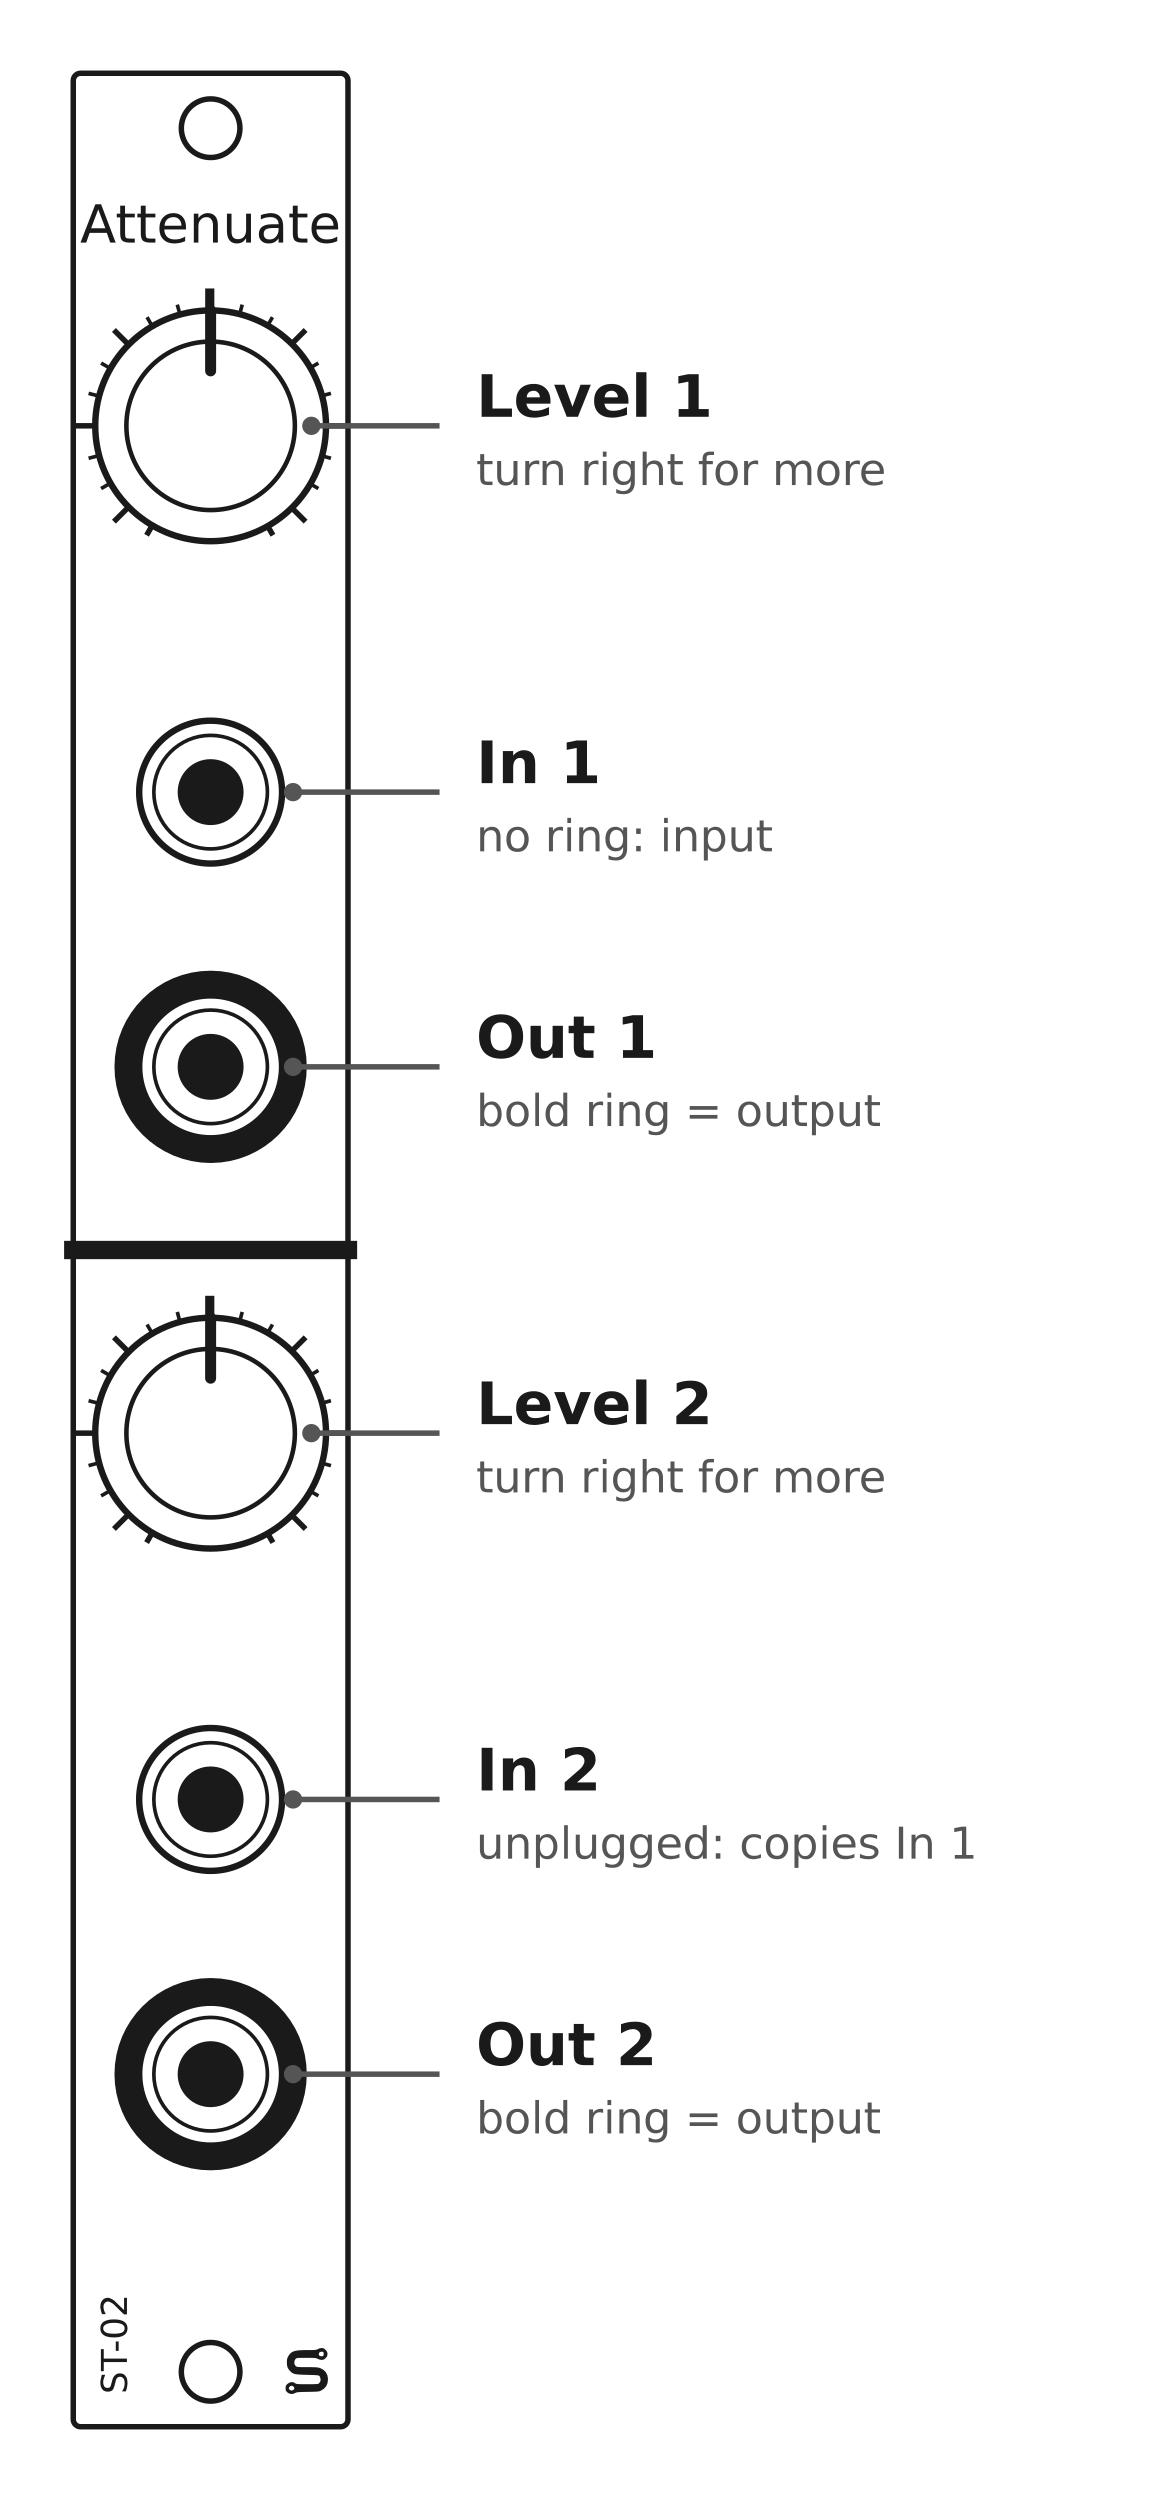
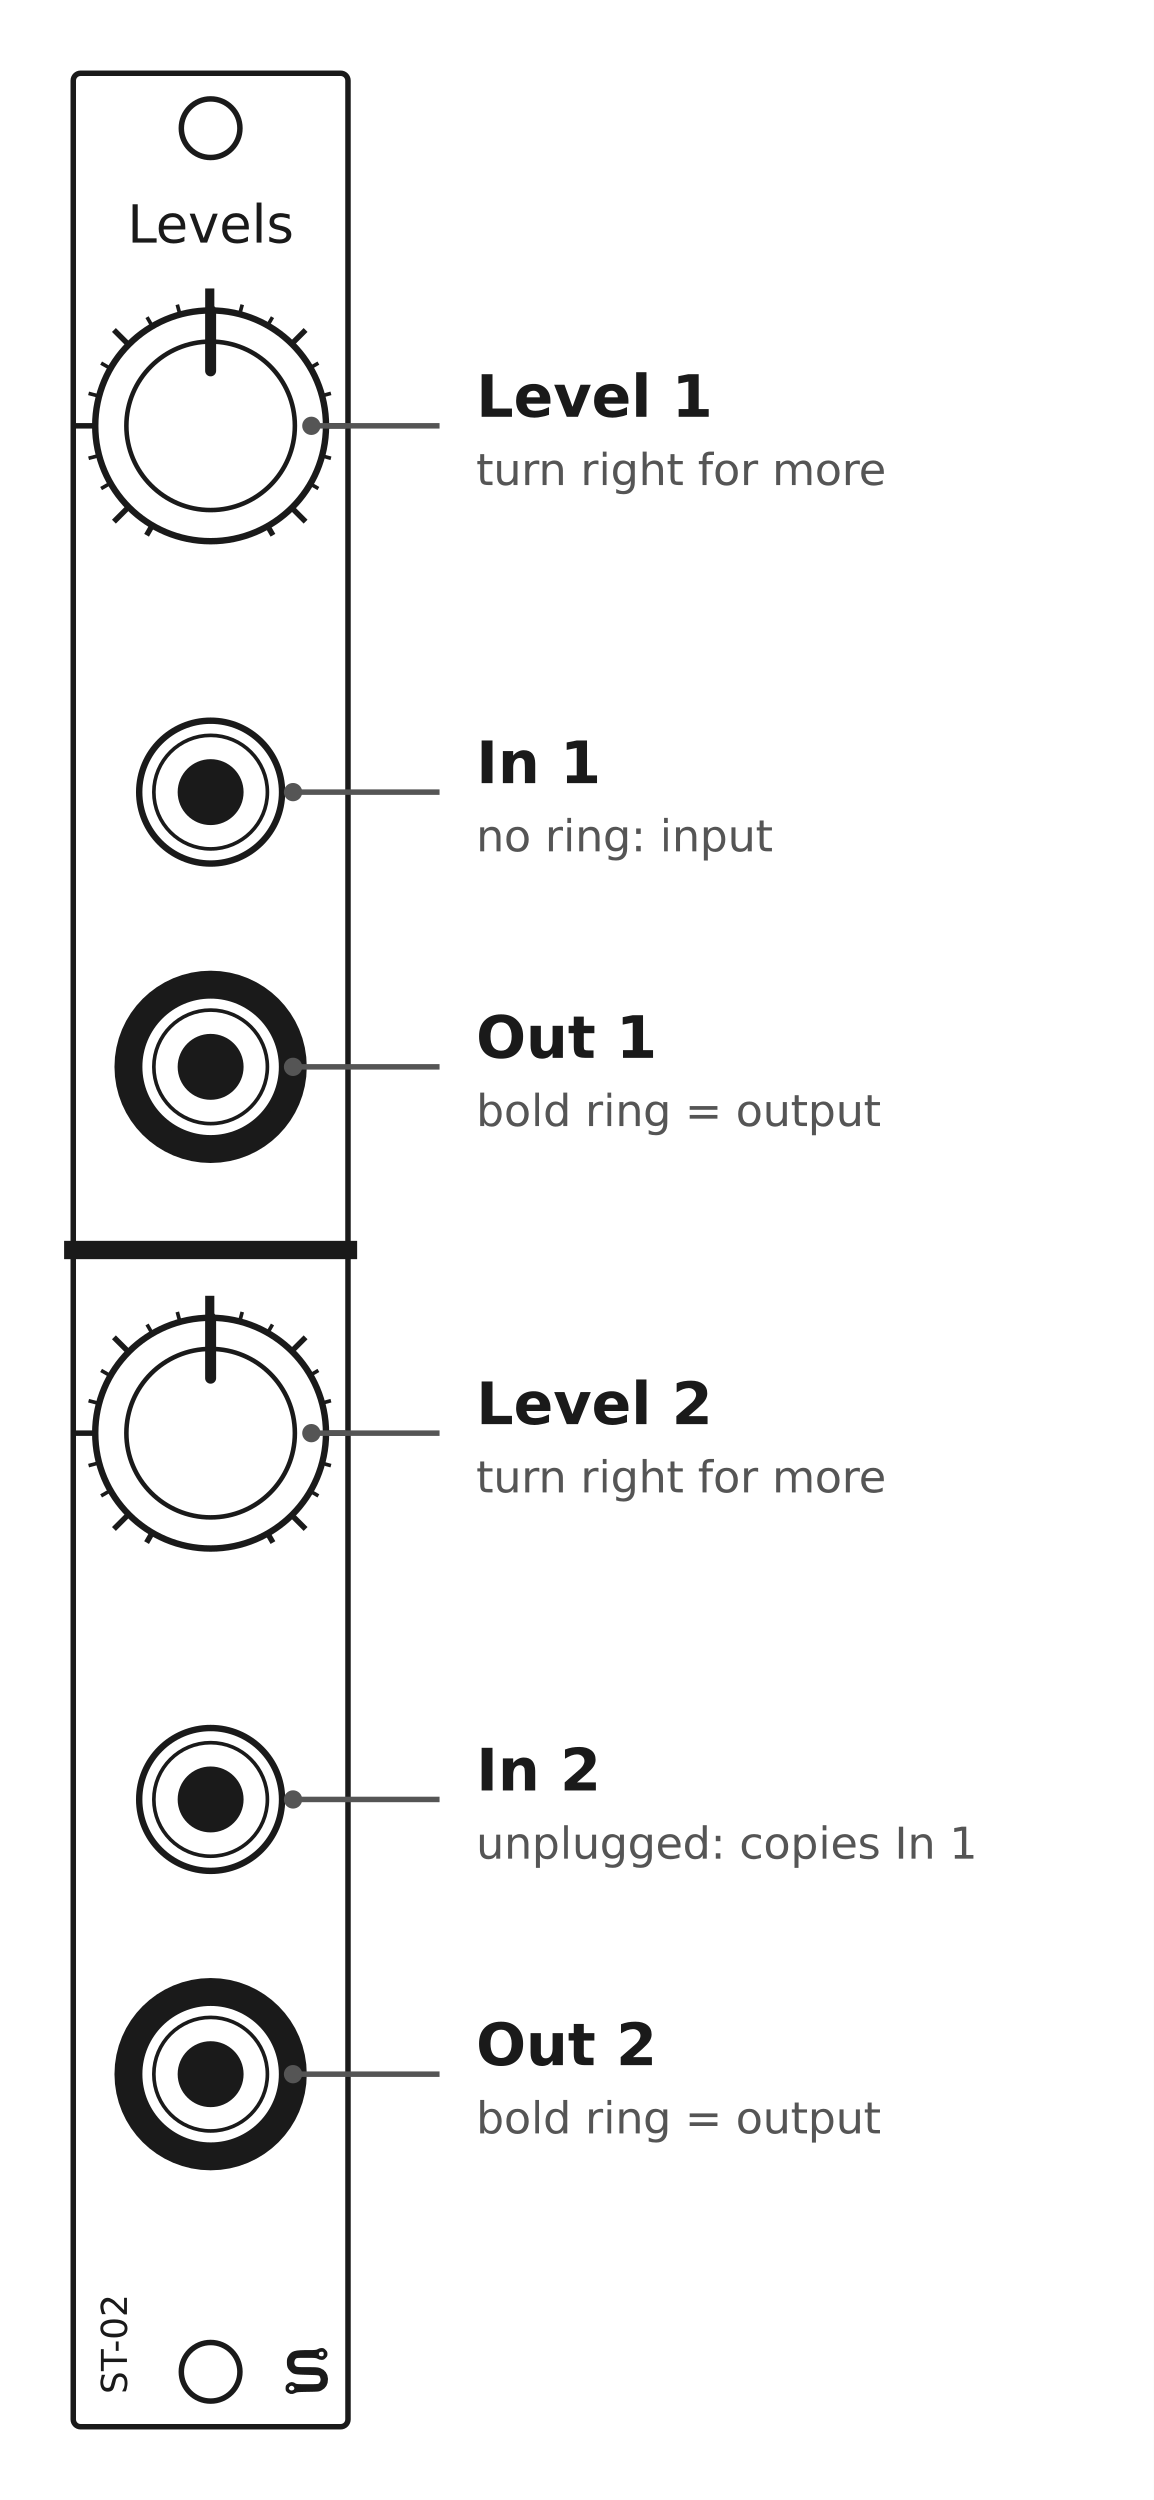
<svg xmlns="http://www.w3.org/2000/svg" viewBox="138.5 19.25 63.0 136.5" width="252" height="546">
  <rect x="138.5" y="19.25" width="63.0" height="136.5" fill="#fff" />
  <rect x="142.5" y="23.25" width="15.0" height="128.5" rx="0.4" fill="#fff" stroke="#1a1a1a" stroke-width="0.3" />
  <polygon points="156.142,147.459 156.206,147.489 156.278,147.554 156.279,147.555 156.342,147.63 156.372,147.698 156.379,147.78 156.371,147.865 156.34,147.932 156.279,148.001 156.206,148.065 156.138,148.094 156.06,148.101 155.947,148.084 155.849,148.044 155.812,148.024 155.769,148.01 155.711,148 155.631,147.993 155.517,147.99 155.363,147.988 155.226,147.988 155.041,147.988 154.903,147.99 154.805,147.993 154.739,147.999 154.695,148.009 154.665,148.025 154.642,148.045 154.634,148.053 154.584,148.142 154.568,148.248 154.587,148.351 154.64,148.431 154.647,148.438 154.676,148.458 154.71,148.472 154.757,148.483 154.826,148.49 154.925,148.494 155.062,148.496 155.246,148.496 155.281,148.496 155.479,148.497 155.629,148.499 155.743,148.504 155.829,148.512 155.898,148.524 155.958,148.541 155.995,148.554 156.162,148.644 156.289,148.772 156.372,148.931 156.406,149.118 156.407,149.154 156.386,149.355 156.32,149.522 156.208,149.658 156.06,149.759 156.01,149.784 155.963,149.804 155.912,149.818 155.848,149.828 155.761,149.834 155.642,149.839 155.483,149.843 155.31,149.846 155.107,149.85 154.951,149.854 154.836,149.86 154.753,149.867 154.694,149.878 154.652,149.892 154.619,149.909 154.487,149.96 154.353,149.957 154.228,149.904 154.193,149.876 154.131,149.815 154.102,149.759 154.093,149.68 154.093,149.651 154.271,149.651 154.274,149.675 154.321,149.741 154.396,149.771 154.482,149.76 154.537,149.73 154.571,149.675 154.563,149.611 154.522,149.553 154.457,149.517 154.42,149.512 154.348,149.533 154.293,149.586 154.271,149.651 154.093,149.651 154.093,149.647 154.098,149.556 154.12,149.493 154.173,149.433 154.197,149.41 154.311,149.336 154.433,149.311 154.549,149.335 154.609,149.371 154.636,149.39 154.67,149.404 154.717,149.414 154.786,149.421 154.885,149.425 155.022,149.427 155.205,149.427 155.276,149.427 155.475,149.427 155.625,149.426 155.734,149.422 155.811,149.417 155.862,149.408 155.895,149.396 155.919,149.379 155.927,149.372 155.992,149.27 156.007,149.153 155.973,149.035 155.945,148.99 155.928,148.971 155.903,148.957 155.863,148.946 155.8,148.938 155.707,148.931 155.577,148.926 155.401,148.921 155.274,148.917 155.046,148.911 154.866,148.903 154.727,148.891 154.621,148.875 154.539,148.853 154.473,148.822 154.415,148.781 154.358,148.728 154.349,148.72 154.256,148.613 154.199,148.507 154.171,148.384 154.164,148.242 154.167,148.121 154.18,148.034 154.208,147.959 154.241,147.898 154.292,147.822 155.908,147.822 155.948,147.878 156.033,147.902 156.057,147.903 156.127,147.895 156.16,147.862 156.169,147.835 156.175,147.756 156.167,147.706 156.144,147.666 156.095,147.653 156.045,147.655 155.97,147.67 155.929,147.709 155.916,147.739 155.908,147.822 154.292,147.822 154.308,147.798 154.382,147.72 154.471,147.66 154.582,147.618 154.722,147.589 154.9,147.573 155.123,147.565 155.262,147.564 155.446,147.564 155.583,147.562 155.682,147.557 155.751,147.549 155.8,147.537 155.837,147.52 155.857,147.508 155.958,147.466 156.06,147.452 156.142,147.459" fill="#1a1a1a" />
  <circle cx="150.0" cy="77.5" r="3.0" fill="none" stroke="#1a1a1a" stroke-width="4.5" />
  <circle cx="150.0" cy="132.5" r="3.0" fill="none" stroke="#1a1a1a" stroke-width="4.5" />
  <line x1="142.5" y1="87.5" x2="157.5" y2="87.5" stroke="#1a1a1a" stroke-width="1.0" stroke-linecap="square" />
  <line x1="146.453" y1="42.5" x2="142.703" y2="42.5" stroke="#1a1a1a" stroke-width="0.3" stroke-linecap="square" />
  <line x1="146.453" y1="97.5" x2="142.703" y2="97.5" stroke="#1a1a1a" stroke-width="0.3" stroke-linecap="square" />
  <line x1="146.572" y1="41.594" x2="143.433" y2="40.753" stroke="#1a1a1a" stroke-width="0.2" stroke-linecap="square" />
  <line x1="146.572" y1="43.406" x2="143.433" y2="44.247" stroke="#1a1a1a" stroke-width="0.2" stroke-linecap="square" />
  <line x1="146.572" y1="96.594" x2="143.433" y2="95.753" stroke="#1a1a1a" stroke-width="0.2" stroke-linecap="square" />
  <line x1="146.572" y1="98.406" x2="143.433" y2="99.247" stroke="#1a1a1a" stroke-width="0.2" stroke-linecap="square" />
  <line x1="146.922" y1="40.75" x2="144.107" y2="39.125" stroke="#1a1a1a" stroke-width="0.2" stroke-linecap="square" />
  <line x1="146.922" y1="44.25" x2="144.107" y2="45.875" stroke="#1a1a1a" stroke-width="0.2" stroke-linecap="square" />
  <line x1="146.922" y1="95.75" x2="144.107" y2="94.125" stroke="#1a1a1a" stroke-width="0.2" stroke-linecap="square" />
  <line x1="146.922" y1="99.25" x2="144.107" y2="100.875" stroke="#1a1a1a" stroke-width="0.2" stroke-linecap="square" />
  <line x1="147.478" y1="40.025" x2="144.826" y2="37.373" stroke="#1a1a1a" stroke-width="0.3" stroke-linecap="square" />
  <line x1="147.478" y1="44.975" x2="144.826" y2="47.627" stroke="#1a1a1a" stroke-width="0.3" stroke-linecap="square" />
  <line x1="147.478" y1="95.025" x2="144.826" y2="92.373" stroke="#1a1a1a" stroke-width="0.3" stroke-linecap="square" />
  <line x1="147.478" y1="99.975" x2="144.826" y2="102.627" stroke="#1a1a1a" stroke-width="0.3" stroke-linecap="square" />
  <line x1="148.203" y1="39.469" x2="146.578" y2="36.654" stroke="#1a1a1a" stroke-width="0.2" stroke-linecap="square" />
  <line x1="148.203" y1="45.531" x2="146.578" y2="48.346" stroke="#1a1a1a" stroke-width="0.3" stroke-linecap="square" />
  <line x1="148.203" y1="94.469" x2="146.578" y2="91.654" stroke="#1a1a1a" stroke-width="0.2" stroke-linecap="square" />
  <line x1="148.203" y1="100.531" x2="146.578" y2="103.346" stroke="#1a1a1a" stroke-width="0.3" stroke-linecap="square" />
  <line x1="149.047" y1="39.119" x2="148.206" y2="35.98" stroke="#1a1a1a" stroke-width="0.2" stroke-linecap="square" />
  <line x1="149.047" y1="94.119" x2="148.206" y2="90.98" stroke="#1a1a1a" stroke-width="0.2" stroke-linecap="square" />
  <line x1="149.953" y1="39.0" x2="149.953" y2="35.25" stroke="#1a1a1a" stroke-width="0.5" stroke-linecap="square" />
  <line x1="149.953" y1="94.0" x2="149.953" y2="90.25" stroke="#1a1a1a" stroke-width="0.5" stroke-linecap="square" />
  <line x1="150.859" y1="39.119" x2="151.7" y2="35.98" stroke="#1a1a1a" stroke-width="0.2" stroke-linecap="square" />
  <line x1="150.859" y1="94.119" x2="151.7" y2="90.98" stroke="#1a1a1a" stroke-width="0.2" stroke-linecap="square" />
  <line x1="151.703" y1="39.469" x2="153.328" y2="36.654" stroke="#1a1a1a" stroke-width="0.2" stroke-linecap="square" />
  <line x1="151.703" y1="45.531" x2="153.328" y2="48.346" stroke="#1a1a1a" stroke-width="0.3" stroke-linecap="square" />
  <line x1="151.703" y1="94.469" x2="153.328" y2="91.654" stroke="#1a1a1a" stroke-width="0.2" stroke-linecap="square" />
  <line x1="151.703" y1="100.531" x2="153.328" y2="103.346" stroke="#1a1a1a" stroke-width="0.3" stroke-linecap="square" />
  <line x1="152.428" y1="40.025" x2="155.079" y2="37.373" stroke="#1a1a1a" stroke-width="0.3" stroke-linecap="square" />
  <line x1="152.428" y1="44.975" x2="155.079" y2="47.627" stroke="#1a1a1a" stroke-width="0.3" stroke-linecap="square" />
  <line x1="152.428" y1="95.025" x2="155.079" y2="92.373" stroke="#1a1a1a" stroke-width="0.3" stroke-linecap="square" />
  <line x1="152.428" y1="99.975" x2="155.079" y2="102.627" stroke="#1a1a1a" stroke-width="0.3" stroke-linecap="square" />
  <line x1="152.984" y1="40.75" x2="155.798" y2="39.125" stroke="#1a1a1a" stroke-width="0.2" stroke-linecap="square" />
  <line x1="152.984" y1="44.25" x2="155.798" y2="45.875" stroke="#1a1a1a" stroke-width="0.2" stroke-linecap="square" />
  <line x1="152.984" y1="95.75" x2="155.798" y2="94.125" stroke="#1a1a1a" stroke-width="0.2" stroke-linecap="square" />
  <line x1="152.984" y1="99.25" x2="155.798" y2="100.875" stroke="#1a1a1a" stroke-width="0.2" stroke-linecap="square" />
  <line x1="153.334" y1="41.594" x2="156.473" y2="40.753" stroke="#1a1a1a" stroke-width="0.2" stroke-linecap="square" />
  <line x1="153.334" y1="43.406" x2="156.473" y2="44.247" stroke="#1a1a1a" stroke-width="0.2" stroke-linecap="square" />
  <line x1="153.334" y1="96.594" x2="156.473" y2="95.753" stroke="#1a1a1a" stroke-width="0.2" stroke-linecap="square" />
  <line x1="153.334" y1="98.406" x2="156.473" y2="99.247" stroke="#1a1a1a" stroke-width="0.2" stroke-linecap="square" />
  <line x1="153.453" y1="42.5" x2="157.203" y2="42.5" stroke="#1a1a1a" stroke-width="0.3" stroke-linecap="square" />
  <line x1="153.453" y1="97.5" x2="157.203" y2="97.5" stroke="#1a1a1a" stroke-width="0.3" stroke-linecap="square" />
  <text x="144.75" y="149.96" font-family="DejaVu Sans, Helvetica, Arial, sans-serif" font-size="1.955" fill="#1a1a1a" text-anchor="start" dominant-baseline="central" transform="rotate(-90.0 144.75 149.9597)">ST-02</text>
-   <text x="150.0" y="31.5" font-family="DejaVu Sans, Helvetica, Arial, sans-serif" font-size="2.875" fill="#1a1a1a" text-anchor="middle" dominant-baseline="central">Attenuate</text>
+   <text x="150.0" y="31.5" font-family="DejaVu Sans, Helvetica, Arial, sans-serif" font-size="2.875" fill="#1a1a1a" text-anchor="middle" dominant-baseline="central">Levels</text>
  <circle cx="150.0" cy="148.75" r="1.6" fill="#fff" stroke="#1a1a1a" stroke-width="0.3" />
  <circle cx="150.0" cy="77.5" r="3.9" fill="#fff" stroke="#1a1a1a" stroke-width="0.35" />
  <circle cx="150.0" cy="77.5" r="3.1" fill="none" stroke="#1a1a1a" stroke-width="0.2" />
  <circle cx="150.0" cy="77.5" r="1.8" fill="#1a1a1a" />
  <circle cx="150.0" cy="26.25" r="1.6" fill="#fff" stroke="#1a1a1a" stroke-width="0.3" />
  <circle cx="150.0" cy="97.5" r="6.3" fill="#fff" stroke="#1a1a1a" stroke-width="0.35" />
  <circle cx="150.0" cy="97.5" r="4.6" fill="#fff" stroke="#1a1a1a" stroke-width="0.25" />
  <line x1="150.0" y1="91.2" x2="150.0" y2="94.5" stroke="#1a1a1a" stroke-width="0.6" stroke-linecap="round" />
  <circle cx="150.0" cy="132.5" r="3.9" fill="#fff" stroke="#1a1a1a" stroke-width="0.35" />
  <circle cx="150.0" cy="132.5" r="3.1" fill="none" stroke="#1a1a1a" stroke-width="0.2" />
  <circle cx="150.0" cy="132.5" r="1.8" fill="#1a1a1a" />
  <circle cx="150.0" cy="117.5" r="3.9" fill="#fff" stroke="#1a1a1a" stroke-width="0.35" />
  <circle cx="150.0" cy="117.5" r="3.1" fill="none" stroke="#1a1a1a" stroke-width="0.2" />
  <circle cx="150.0" cy="117.5" r="1.8" fill="#1a1a1a" />
  <circle cx="150.0" cy="42.5" r="6.3" fill="#fff" stroke="#1a1a1a" stroke-width="0.35" />
  <circle cx="150.0" cy="42.5" r="4.6" fill="#fff" stroke="#1a1a1a" stroke-width="0.25" />
  <line x1="150.0" y1="36.2" x2="150.0" y2="39.5" stroke="#1a1a1a" stroke-width="0.6" stroke-linecap="round" />
  <circle cx="150.0" cy="62.5" r="3.9" fill="#fff" stroke="#1a1a1a" stroke-width="0.35" />
  <circle cx="150.0" cy="62.5" r="3.1" fill="none" stroke="#1a1a1a" stroke-width="0.2" />
  <circle cx="150.0" cy="62.5" r="1.8" fill="#1a1a1a" />
  <line x1="155.5" y1="42.5" x2="162.5" y2="42.5" stroke="#555" stroke-width="0.3" />
  <circle cx="155.5" cy="42.5" r="0.5" fill="#555" />
  <text x="164.5" y="40.9" font-family="DejaVu Sans, Helvetica, Arial, sans-serif" font-size="3.2" font-weight="bold" fill="#1a1a1a" dominant-baseline="central">Level 1</text>
  <text x="164.5" y="44.9" font-family="DejaVu Sans, Helvetica, Arial, sans-serif" font-size="2.4" fill="#555" dominant-baseline="central">turn right for more</text>
  <line x1="154.5" y1="62.5" x2="162.5" y2="62.5" stroke="#555" stroke-width="0.3" />
  <circle cx="154.5" cy="62.5" r="0.5" fill="#555" />
  <text x="164.5" y="60.9" font-family="DejaVu Sans, Helvetica, Arial, sans-serif" font-size="3.2" font-weight="bold" fill="#1a1a1a" dominant-baseline="central">In 1</text>
  <text x="164.5" y="64.9" font-family="DejaVu Sans, Helvetica, Arial, sans-serif" font-size="2.4" fill="#555" dominant-baseline="central">no ring: input</text>
  <line x1="154.5" y1="77.5" x2="162.5" y2="77.5" stroke="#555" stroke-width="0.3" />
  <circle cx="154.5" cy="77.5" r="0.5" fill="#555" />
  <text x="164.5" y="75.9" font-family="DejaVu Sans, Helvetica, Arial, sans-serif" font-size="3.2" font-weight="bold" fill="#1a1a1a" dominant-baseline="central">Out 1</text>
  <text x="164.5" y="79.9" font-family="DejaVu Sans, Helvetica, Arial, sans-serif" font-size="2.4" fill="#555" dominant-baseline="central">bold ring = output</text>
  <line x1="155.5" y1="97.5" x2="162.5" y2="97.5" stroke="#555" stroke-width="0.3" />
  <circle cx="155.5" cy="97.5" r="0.5" fill="#555" />
  <text x="164.5" y="95.9" font-family="DejaVu Sans, Helvetica, Arial, sans-serif" font-size="3.2" font-weight="bold" fill="#1a1a1a" dominant-baseline="central">Level 2</text>
  <text x="164.5" y="99.9" font-family="DejaVu Sans, Helvetica, Arial, sans-serif" font-size="2.4" fill="#555" dominant-baseline="central">turn right for more</text>
  <line x1="154.5" y1="117.5" x2="162.5" y2="117.5" stroke="#555" stroke-width="0.3" />
  <circle cx="154.5" cy="117.5" r="0.5" fill="#555" />
  <text x="164.5" y="115.9" font-family="DejaVu Sans, Helvetica, Arial, sans-serif" font-size="3.2" font-weight="bold" fill="#1a1a1a" dominant-baseline="central">In 2</text>
  <text x="164.5" y="119.9" font-family="DejaVu Sans, Helvetica, Arial, sans-serif" font-size="2.4" fill="#555" dominant-baseline="central">unplugged: copies In 1</text>
  <line x1="154.5" y1="132.5" x2="162.5" y2="132.5" stroke="#555" stroke-width="0.3" />
  <circle cx="154.5" cy="132.5" r="0.5" fill="#555" />
  <text x="164.5" y="130.9" font-family="DejaVu Sans, Helvetica, Arial, sans-serif" font-size="3.2" font-weight="bold" fill="#1a1a1a" dominant-baseline="central">Out 2</text>
  <text x="164.5" y="134.9" font-family="DejaVu Sans, Helvetica, Arial, sans-serif" font-size="2.4" fill="#555" dominant-baseline="central">bold ring = output</text>
</svg>
